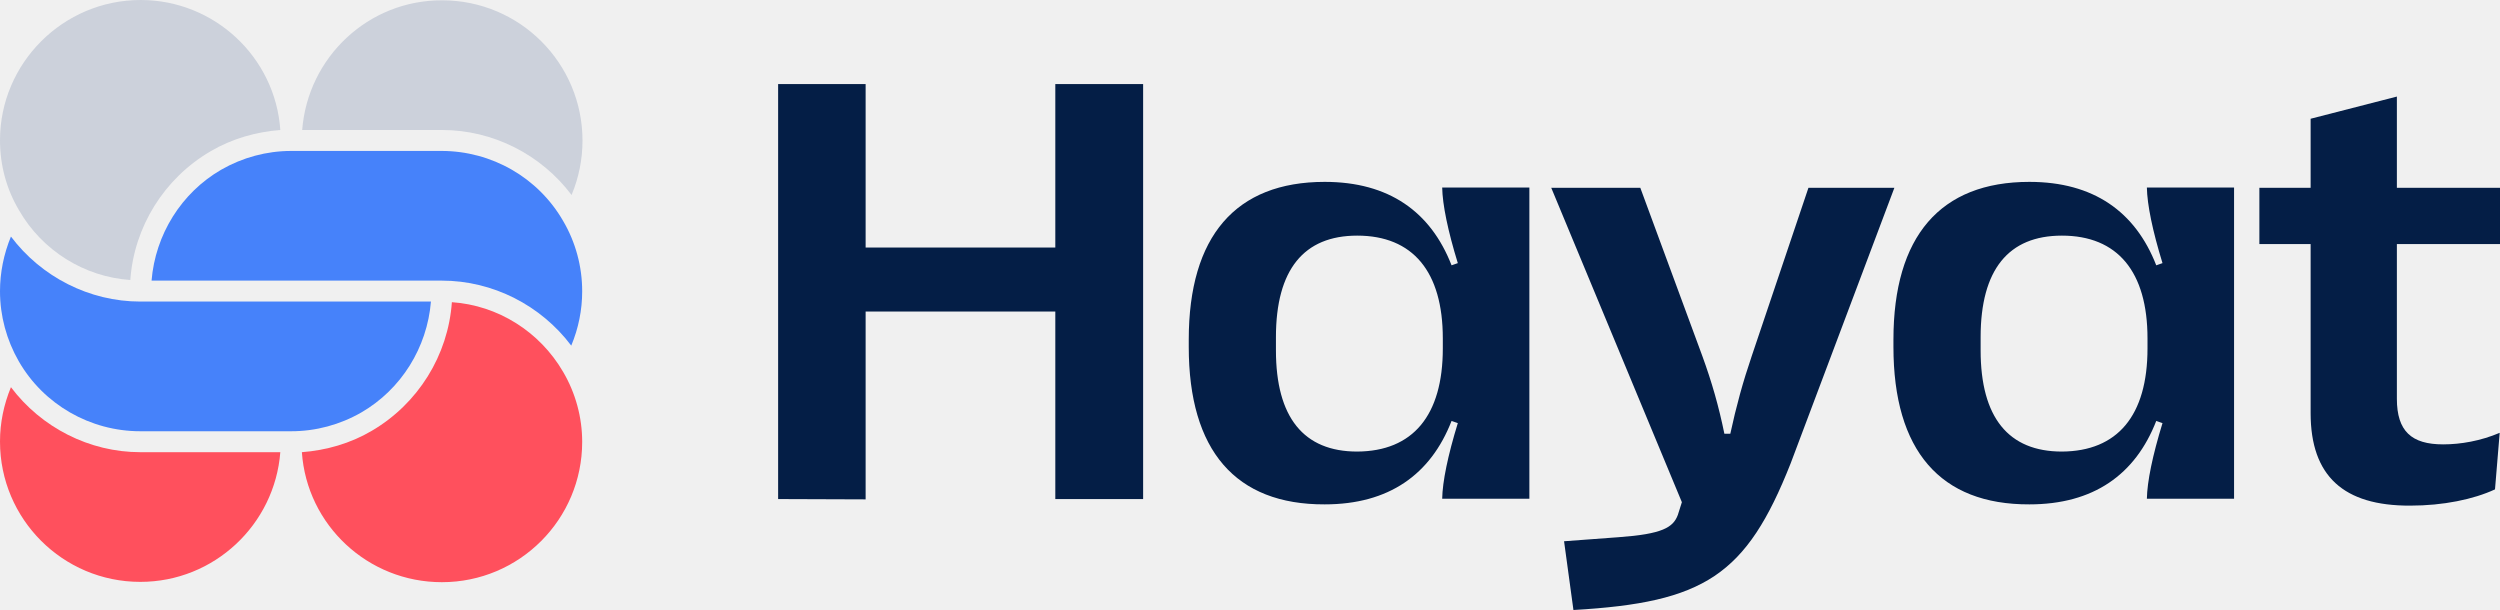
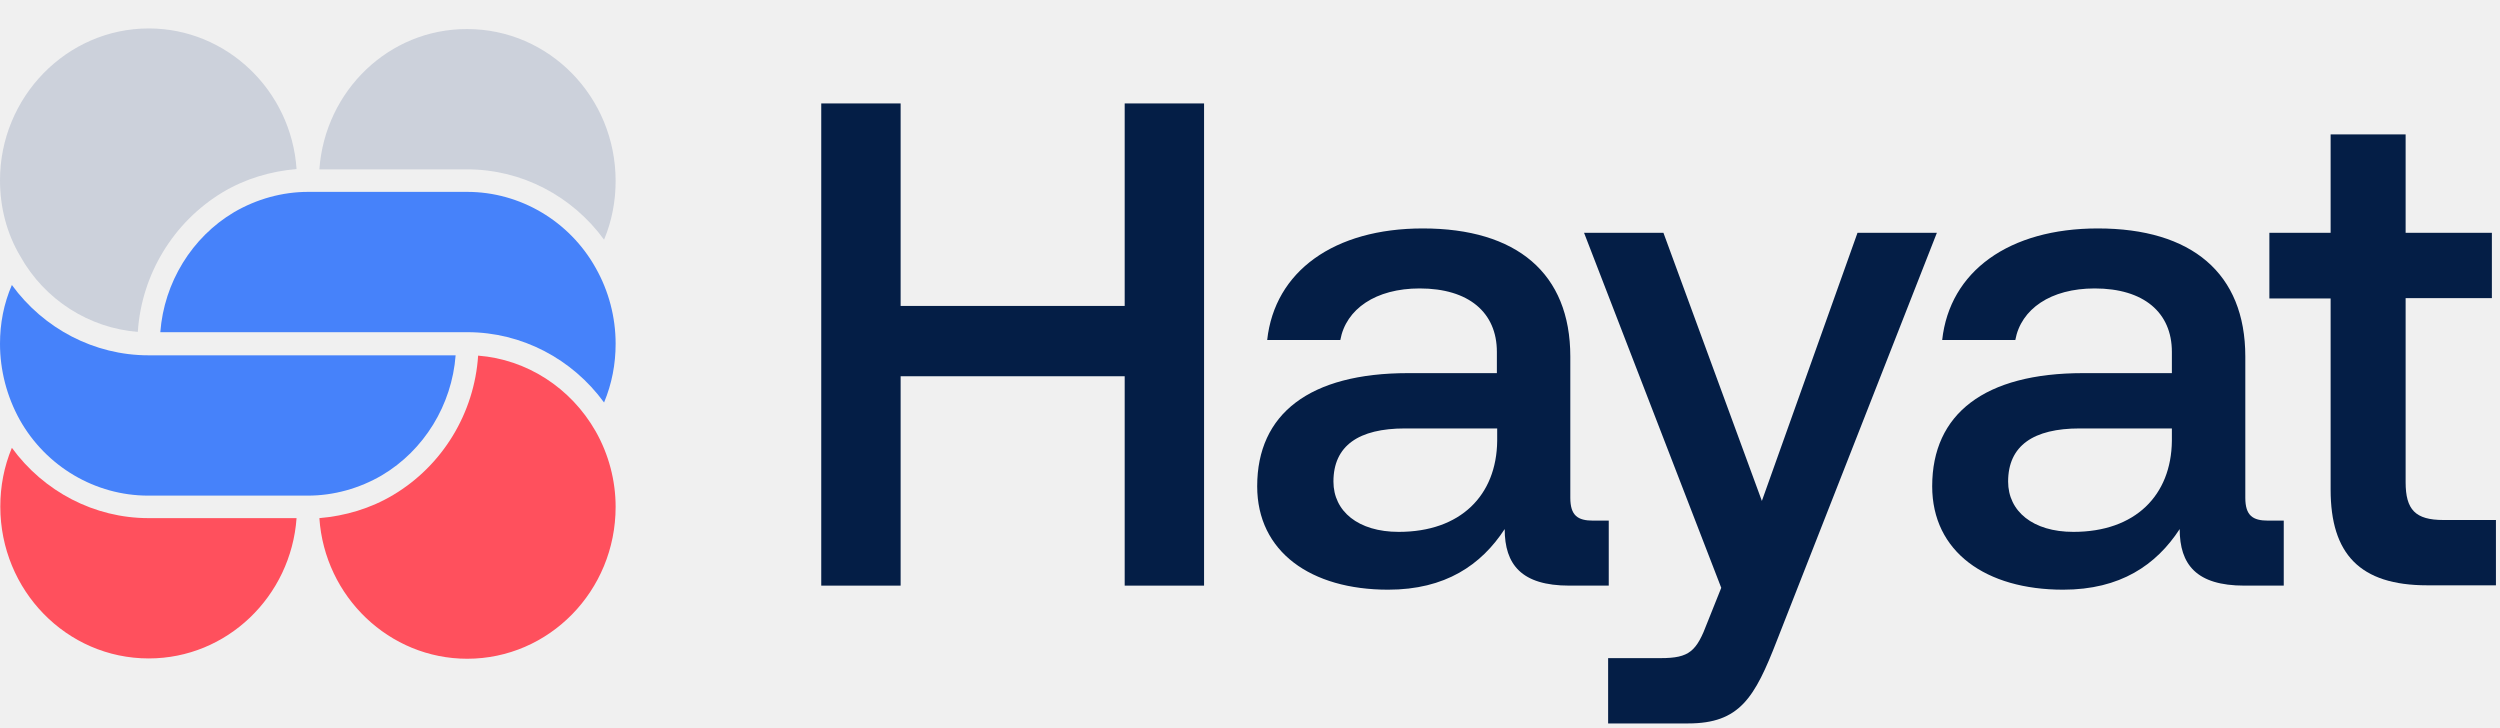
- <svg xmlns="http://www.w3.org/2000/svg" version="1.1" id="Layer_1" x="0px" y="0px" viewBox="0 0 800 195.2" style="enable-background:new 0 0 800 195.2;" xml:space="preserve">
+ <svg xmlns="http://www.w3.org/2000/svg" version="1.1" id="Layer_1" x="0px" y="0px" viewBox="0 0 800 232.8" style="enable-background:new 0 0 800 232.8;" xml:space="preserve">
  <style type="text/css">
	.st0{display:none;}
	.st1{display:inline;}
	.st2{fill:#E6E8ED;}
	.st3{fill:#FFFFFF;}
	.st4{fill:#FA9CA3;}
	.st5{fill:#FC273F;}
	.st6{fill:#C1C6D8;}
	.st7{fill:#4244D5;}
	.st8{fill:#4682FA;}
	.st9{fill:#FF505D;}
	.st10{fill:#CCD1DB;}
	.st11{fill:#041E46;}
</style>
  <g id="Layer_1_1_" class="st0">
    <g id="bg" class="st1">
-       <rect x="-1400.6" y="-2257.9" class="st2" width="6000" height="4000" />
+       <rect x="-1475.8" y="-2252.7" class="st2" width="6000" height="4000" />
    </g>
    <g id="lockup" class="st1">
      <g>
        <g>
-           <path class="st3" d="M1222.4-563.5h135v252.9h250.2v-252.9h135v630h-135v-260.1h-250.2V66.5h-135V-563.5z" />
-           <path class="st3" d="M2167.4-396.1H2279V66.5h-112.5l-10.8-64.8c-30.6,38.7-76.5,69.3-142.2,69.3      c-124.2,0.9-215.1-90-215.1-236.7c0-143.1,90.9-236.7,214.2-236.7c65.7,0,112.5,27.9,142.2,67.5L2167.4-396.1z M2153.9-163.9      c0-79.2-43.2-134.1-112.5-134.1S1928-243.1,1928-163.9c0,78.3,44.1,132.3,113.4,132.3C2110.7-31.6,2153.9-85.6,2153.9-163.9z" />
-           <path class="st3" d="M2649.9-396.1h126.9V57.5c0,108.9-65.7,194.4-232.2,194.4c-122.4,0-206.1-54.9-211.5-161.1h127.8      c10.8,43.2,41.4,64.8,94.5,64.8c60.3,0,97.2-34.2,97.2-98.1V-0.1c-30.6,38.7-68.4,66.6-135,66.6c-95.4,0-183.6-45-183.6-212.4      v-250.2h126.9v234.9c0,81,27.9,121.5,90,121.5s99-45.9,99-130.5L2649.9-396.1L2649.9-396.1z" />
-           <path class="st3" d="M3186.7-396.1h111.6V66.5h-112.5L3175,1.7c-30.6,38.7-76.5,69.3-142.2,69.3      c-124.2,0.9-215.1-90-215.1-236.7c0-143.1,90.9-236.7,214.2-236.7c65.7,0,112.5,27.9,142.2,67.5L3186.7-396.1z M3173.2-163.9      c0-79.2-43.2-134.1-112.5-134.1s-113.4,54.9-113.4,134.1c0,78.3,44.1,132.3,113.4,132.3S3173.2-85.6,3173.2-163.9z" />
-           <path class="st3" d="M3394.4-289h-76.5v-107.1h76.5v-129.6h126.9v129.6h106.2V-289h-106.2v202.5c0,32.4,12.6,45.9,45.9,45.9h63      V66.5h-103.5c-88.2,0-132.3-44.1-132.3-132.3L3394.4-289L3394.4-289z" />
+           <path class="st3" d="M1147.2-558.3h135v252.9h250.2v-252.9h135v630h-135v-260.1h-250.2V71.7h-135V-558.3z" />
+           <path class="st3" d="M2092.2-390.9h111.6V71.7h-112.5l-10.8-64.8c-30.6,38.7-76.5,69.3-142.2,69.3      c-124.2,0.9-215.1-90-215.1-236.7c0-143.1,90.9-236.7,214.2-236.7c65.7,0,112.5,27.9,142.2,67.5L2092.2-390.9z M2078.7-158.7      c0-79.2-43.2-134.1-112.5-134.1s-113.4,54.9-113.4,134.1c0,78.3,44.1,132.3,113.4,132.3C2035.5-26.4,2078.7-80.4,2078.7-158.7z" />
+           <path class="st3" d="M2574.7-390.9h126.9V62.7c0,108.9-65.7,194.4-232.2,194.4c-122.4,0-206.1-54.9-211.5-161.1h127.8      c10.8,43.2,41.4,64.8,94.5,64.8c60.3,0,97.2-34.2,97.2-98.1V5.1c-30.6,38.7-68.4,66.6-135,66.6c-95.4,0-183.6-45-183.6-212.4      v-250.2h126.9V-156c0,81,27.9,121.5,90,121.5s99-45.9,99-130.5L2574.7-390.9L2574.7-390.9z" />
+           <path class="st3" d="M3111.5-390.9h111.6V71.7h-112.5l-10.8-64.8c-30.6,38.7-76.5,69.3-142.2,69.3      c-124.2,0.9-215.1-90-215.1-236.7c0-143.1,90.9-236.7,214.2-236.7c65.7,0,112.5,27.9,142.2,67.5L3111.5-390.9z M3098-158.7      c0-79.2-43.2-134.1-112.5-134.1s-113.4,54.9-113.4,134.1c0,78.3,44.1,132.3,113.4,132.3S3098-80.4,3098-158.7z" />
+           <path class="st3" d="M3319.2-283.8h-76.5v-107.1h76.5v-129.6h126.9v129.6h106.2v107.1h-106.2v202.5c0,32.4,12.6,45.9,45.9,45.9      h63V71.7h-103.5c-88.2,0-132.3-44.1-132.3-132.3L3319.2-283.8L3319.2-283.8z" />
        </g>
      </g>
      <g>
-         <polygon class="st4" points="599.4,-407.9 599.4,-107.9 599.4,192.1 899.4,192.1 899.4,-107.9 899.4,-407.9    " />
-         <path class="st5" d="M899.4,192.1h-300v-300l0,0C765.1-107.9,899.4,26.4,899.4,192.1L899.4,192.1z" />
-         <polygon class="st6" points="299.4,-707.9 -0.6,-707.9 -0.6,-707.9 -0.6,-707.9 -0.6,-707.9 -0.6,-407.9 -0.6,-407.9      -0.6,-107.9 299.4,-107.9 299.4,-407.9 299.4,-407.9 299.4,-407.9    " />
-         <path class="st3" d="M-0.6-707.9h300v300l0,0C133.7-407.9-0.6-542.2-0.6-707.9L-0.6-707.9z" />
-         <path class="st7" d="M299.4-407.9L299.4-407.9c-165.7,0-300,134.3-300,300l0,0l0,0v300h300v-300h300v-300H299.4z" />
-         <path class="st5" d="M299.4,192.1h-300v-300l0,0C165.1-107.9,299.4,26.4,299.4,192.1L299.4,192.1z" />
-         <path class="st8" d="M599.4-707.9v300l0,0c-165.7,0-300,134.3-300,300l0,0h300l0,0c165.7,0,300-134.3,300-300l0,0     C733.7-407.9,599.4-542.2,599.4-707.9z" />
-         <path class="st3" d="M599.4-707.9c0,165.7,134.3,300,300,300l0,0v-300H599.4z" />
+         <polygon class="st4" points="524.2,-402.7 524.2,-102.7 524.2,197.3 824.2,197.3 824.2,-102.7 824.2,-402.7    " />
+         <path class="st5" d="M824.2,197.3h-300v-300l0,0C689.9-102.7,824.2,31.6,824.2,197.3L824.2,197.3z" />
+         <polygon class="st6" points="224.2,-702.7 -75.8,-702.7 -75.8,-702.7 -75.8,-702.7 -75.8,-702.7 -75.8,-402.7 -75.8,-402.7      -75.8,-102.7 224.2,-102.7 224.2,-402.7 224.2,-402.7 224.2,-402.7    " />
+         <path class="st3" d="M-75.8-702.7h300v300l0,0C58.5-402.7-75.8-537-75.8-702.7L-75.8-702.7z" />
+         <path class="st7" d="M224.2-402.7L224.2-402.7c-165.7,0-300,134.3-300,300l0,0l0,0v300h300v-300h300v-300H224.2z" />
+         <path class="st5" d="M224.2,197.3h-300v-300l0,0C89.9-102.7,224.2,31.6,224.2,197.3L224.2,197.3z" />
+         <path class="st8" d="M524.2-702.7v300l0,0c-165.7,0-300,134.3-300,300l0,0h300l0,0c165.7,0,300-134.3,300-300l0,0     C658.5-402.7,524.2-537,524.2-702.7z" />
+         <path class="st3" d="M524.2-702.7c0,165.7,134.3,300,300,300l0,0v-300H524.2z" />
      </g>
    </g>
    <g id="grid" class="st1">
	</g>
    <g class="st1">
      <g>
-         <path class="st3" d="M1643.6-170.6L1643.6-170.6c-16.9-29.1-47.1-47.9-80.2-50.3c-2.6,38.4-24.4,73.4-58,93     c-15.4,9-32.6,14-50.3,15.4c3.7,52.4,47.7,93.7,100.9,93.7c55.9,0,101.2-45.3,101.2-101.2     C1657.4-137.8,1652.6-155.3,1643.6-170.6z" />
-         <path class="st3" d="M1447.4-127.7c17.7,0,35.2-4.8,50.6-13.5c28.9-16.7,47.7-46.9,50.3-80h-209.7c-36.8,0-71.5-17.7-93.2-46.9     c-5.4,12.5-8,25.7-8,39.2c0,17.7,4.8,35.2,13.5,50.6c18,31.2,51.6,50.6,87.7,50.6h101.2L1447.4-127.7L1447.4-127.7z" />
-         <path class="st3" d="M1338.6-112.6c-36.8,0-71.5-17.7-93.2-46.9c-5.4,12.4-8,25.7-8,39.2c0,55.9,45.3,101.2,101.2,101.2     c53.2,0,96.9-41.3,100.9-93.5L1338.6-112.6L1338.6-112.6z" />
-         <path class="st3" d="M1251.2-287.2L1251.2-287.2c16.7,29.1,47.1,47.9,80.2,50.3c2.6-38.4,24.4-73.4,58-93     c15.4-9,32.6-14,50.3-15.4c-3.7-52.3-47.6-93.6-100.9-93.6c-55.9,0-101.4,45.5-101.4,101.2     C1237.4-319.7,1242.2-302.3,1251.2-287.2z" />
-         <path class="st3" d="M1643.6-279.5c-18-31.2-51.6-50.6-87.7-50.6h-100.8h-7.7c-17.7,0-35.2,4.8-50.6,13.5     c-28.9,16.7-47.7,46.9-50.3,80H1556c36.8,0,71.5,17.7,93.2,46.9c5.3-12.4,7.9-25.7,7.9-39.2     C1657.4-246.6,1652.6-264.1,1643.6-279.5L1643.6-279.5z" />
-         <path class="st3" d="M1556.2-345.2c36.8,0,71.5,17.7,93.2,46.9c5.3-12.4,7.9-25.7,7.9-39.2c0.1-55.9-45.2-101.1-101.1-101.1     c-53.2-0.3-96.9,41-100.9,93.5L1556.2-345.2L1556.2-345.2L1556.2-345.2z" />
+         <path class="st3" d="M1568.4-165.4L1568.4-165.4c-16.9-29.1-47.1-47.9-80.2-50.3c-2.6,38.4-24.4,73.4-58,93     c-15.4,9-32.6,14-50.3,15.4c3.7,52.4,47.7,93.7,100.9,93.7c55.9,0,101.2-45.3,101.2-101.2     C1582.2-132.6,1577.4-150.1,1568.4-165.4z" />
+         <path class="st3" d="M1372.2-122.5c17.7,0,35.2-4.8,50.6-13.5c28.9-16.7,47.7-46.9,50.3-80h-209.7c-36.8,0-71.5-17.7-93.2-46.9     c-5.4,12.5-8,25.7-8,39.2c0,17.7,4.8,35.2,13.5,50.6c18,31.2,51.6,50.6,87.7,50.6h101.2L1372.2-122.5L1372.2-122.5z" />
+         <path class="st3" d="M1263.4-107.4c-36.8,0-71.5-17.7-93.2-46.9c-5.4,12.4-8,25.7-8,39.2c0,55.9,45.3,101.2,101.2,101.2     c53.2,0,96.9-41.3,100.9-93.5L1263.4-107.4L1263.4-107.4z" />
+         <path class="st3" d="M1176-282L1176-282c16.7,29.1,47.1,47.9,80.2,50.3c2.6-38.4,24.4-73.4,58-93c15.4-9,32.6-14,50.3-15.4     c-3.7-52.3-47.6-93.6-100.9-93.6c-55.9,0-101.4,45.5-101.4,101.2C1162.2-314.5,1167-297.1,1176-282z" />
+         <path class="st3" d="M1568.4-274.3c-18-31.2-51.6-50.6-87.7-50.6h-100.8h-7.7c-17.7,0-35.2,4.8-50.6,13.5     c-28.9,16.7-47.7,46.9-50.3,80h209.5c36.8,0,71.5,17.7,93.2,46.9c5.3-12.4,7.9-25.7,7.9-39.2     C1582.2-241.4,1577.4-258.9,1568.4-274.3L1568.4-274.3z" />
+         <path class="st3" d="M1481-340c36.8,0,71.5,17.7,93.2,46.9c5.3-12.4,7.9-25.7,7.9-39.2c0.1-55.9-45.2-101.1-101.1-101.1     c-53.2-0.3-96.9,41-100.9,93.5L1481-340L1481-340L1481-340z" />
      </g>
      <g>
-         <path class="st3" d="M1770.2-428.6h38.2v71.7h70.9v-71.7h38.2v178.5h-38.2v-73.7h-70.9v73.7h-38.2V-428.6z" />
-         <path class="st3" d="M2039.2-381.2h31.6v131h-31.9l-3.1-18.4c-8.7,11-21.7,19.6-40.3,19.6c-35.2,0.3-60.9-25.5-60.9-67.1     c0-40.5,25.8-67.1,60.7-67.1c18.6,0,31.9,7.9,40.3,19.1L2039.2-381.2z M2035.4-315.4c0-22.4-12.2-38-31.9-38s-32.1,15.6-32.1,38     c0,22.2,12.5,37.5,32.1,37.5S2035.4-293.2,2035.4-315.4z" />
-         <path class="st3" d="M2177.1-381.2h35.9v128.5c0,30.9-18.6,55.1-65.8,55.1c-34.7,0-58.4-15.6-59.9-45.6h36.2     c3.1,12.2,11.7,18.4,26.8,18.4c17.1,0,27.5-9.7,27.5-27.8v-16.3c-8.7,11-19.4,18.9-38.2,18.9c-27,0-52-12.7-52-60.2v-71h35.9     v66.5c0,22.9,7.9,34.4,25.5,34.4s28-13,28-37L2177.1-381.2L2177.1-381.2z" />
-         <path class="st3" d="M2330.5-381.2h31.6v131h-31.9l-3.1-18.4c-8.7,11-21.7,19.6-40.3,19.6c-35.2,0.3-60.9-25.5-60.9-67.1     c0-40.5,25.8-67.1,60.7-67.1c18.6,0,31.9,7.9,40.3,19.1L2330.5-381.2z M2326.7-315.4c0-22.4-12.2-38-31.9-38s-32.1,15.6-32.1,38     c0,22.2,12.5,37.5,32.1,37.5S2326.7-293.2,2326.7-315.4z" />
-         <path class="st3" d="M2390.6-350.8h-21.7v-30.4h21.7v-36.7h35.9v36.7h30.1v30.3h-30.1v57.4c0,9.2,3.6,13,13,13h17.8v30.3H2428     c-25,0-37.5-12.5-37.5-37.5L2390.6-350.8L2390.6-350.8z" />
+         <path class="st3" d="M1695-423.4h38.2v71.7h70.9v-71.7h38.2v178.5h-38.2v-73.7h-70.9v73.7H1695V-423.4z" />
+         <path class="st3" d="M1964-376h31.6v131h-31.9l-3.1-18.4c-8.7,11-21.7,19.6-40.3,19.6c-35.2,0.3-60.9-25.5-60.9-67.1     c0-40.5,25.8-67.1,60.7-67.1c18.6,0,31.9,7.9,40.3,19.1L1964-376z M1960.2-310.2c0-22.4-12.2-38-31.9-38s-32.1,15.6-32.1,38     c0,22.2,12.5,37.5,32.1,37.5S1960.2-288,1960.2-310.2z" />
+         <path class="st3" d="M2101.9-376h35.9v128.5c0,30.9-18.6,55.1-65.8,55.1c-34.7,0-58.4-15.6-59.9-45.6h36.2     c3.1,12.2,11.7,18.4,26.8,18.4c17.1,0,27.5-9.7,27.5-27.8v-16.3c-8.7,11-19.4,18.9-38.2,18.9c-27,0-52-12.7-52-60.2v-71h35.9     v66.5c0,22.9,7.9,34.4,25.5,34.4s28-13,28-37L2101.9-376L2101.9-376z" />
+         <path class="st3" d="M2255.3-376h31.6v131H2255l-3.1-18.4c-8.7,11-21.7,19.6-40.3,19.6c-35.2,0.3-60.9-25.5-60.9-67.1     c0-40.5,25.8-67.1,60.7-67.1c18.6,0,31.9,7.9,40.3,19.1L2255.3-376z M2251.5-310.2c0-22.4-12.2-38-31.9-38s-32.1,15.6-32.1,38     c0,22.2,12.5,37.5,32.1,37.5S2251.5-288,2251.5-310.2z" />
+         <path class="st3" d="M2315.4-345.6h-21.7V-376h21.7v-36.7h35.9v36.7h30.1v30.3h-30.1v57.4c0,9.2,3.6,13,13,13h17.8v30.3h-29.3     c-25,0-37.5-12.5-37.5-37.5L2315.4-345.6L2315.4-345.6z" />
      </g>
      <g>
-         <path class="st3" d="M1770.6-114v-62.3h40v8.9h-29.7v16h14.8c12.4,0,20.8,6,20.8,18.6c0,12.1-8.4,18.8-20.7,18.8H1770.6     L1770.6-114z M1780.8-122.8h13.9c7,0,11.3-3.8,11.3-9.9c0-6.1-4.4-9.9-11.3-9.9h-13.9V-122.8z" />
-         <path class="st3" d="M1818.5-114v-8.5h1.6c4.7,0,6.6-2.9,6.6-15.2v-21.9h36.2v45.6h-9.6v-37.1h-17.5v13.8     c0,18.1-4.6,23.3-14.2,23.3L1818.5-114L1818.5-114z" />
-         <path class="st3" d="M1907.2-159.5h8.4v45.6h-8.5l-1.1-6.9c-2.9,4.1-7.7,7.5-14.9,7.5c-12.4,0-21.5-8.7-21.5-23.3     c0-14.1,9.2-23.3,21.5-23.3c7.1,0,11.9,3,14.9,7.2L1907.2-159.5z M1906.1-136.6c0-9-5.3-15.3-13.3-15.3s-13.3,6.2-13.3,15.1     c0,9,5.3,15.2,13.3,15.2C1900.8-121.5,1906.1-127.8,1906.1-136.6z" />
-         <path class="st3" d="M1924.4-114v-45.6h30.3v8.5h-20.6v37.1C1934.1-114,1924.4-114,1924.4-114z" />
-         <path class="st3" d="M1956.7-136.8c0-13.9,9.3-23.3,23.2-23.3s23.2,9.4,23.2,23.3c0,14-9.3,23.3-23.2,23.3     C1966.1-113.4,1956.7-122.8,1956.7-136.8z M1993.4-136.8c0-8.8-5.3-15.1-13.4-15.1s-13.4,6.3-13.4,15.1s5.3,15.1,13.4,15.1     C1988.1-121.6,1993.4-127.9,1993.4-136.8z" />
-         <path class="st3" d="M2020.8-114v-37.1h-15.5v-8.5h40.6v8.5h-15.5v37.1C2030.4-114,2020.8-114,2020.8-114z" />
-         <path class="st3" d="M2050.4-114v-45.6h19.8c11.8,0,17.7,4.4,17.7,12.1c0,6.1-3.7,9-8,9.9c5.8,0.9,9.6,4.1,9.6,10.5     c0,8.8-6.4,13.1-19,13.1L2050.4-114L2050.4-114z M2059.9-140.5h10.7c5.3,0,7.7-2.2,7.7-5.9c0-3.9-2.4-5.9-7.7-5.9h-10.7V-140.5z      M2059.9-121.3h11.5c5.4,0,8.5-2,8.5-6.1c0-4-3-6.2-8.5-6.2h-11.6L2059.9-121.3L2059.9-121.3z" />
-         <path class="st3" d="M2093.9-136.8c0-13.9,9.3-23.3,23.2-23.3s23.2,9.4,23.2,23.3c0,14-9.3,23.3-23.2,23.3     C2103.2-113.4,2093.9-122.8,2093.9-136.8z M2130.6-136.8c0-8.8-5.3-15.1-13.4-15.1c-8.1,0-13.4,6.3-13.4,15.1s5.3,15.1,13.4,15.1     C2125.2-121.6,2130.6-127.9,2130.6-136.8z" />
-         <path class="st3" d="M2193-136.8c0,14.1-9.1,23.3-21.5,23.3c-7,0-11.9-2.8-14.8-6.9v24.2h-9.6v-63.4h8.4l1.2,6.8     c3-4,7.7-7.3,14.9-7.3C2183.9-160.1,2193-151.4,2193-136.8z M2183.2-136.8c0-9-5.3-15.1-13.4-15.1c-8,0-13.3,6.1-13.3,15     c0,9.1,5.3,15.4,13.3,15.4S2183.2-127.9,2183.2-136.8z" />
-         <path class="st3" d="M2199.7-114v-45.6h9.3v31.7l24.6-31.6h8.5v45.6h-9.3v-31.7l-24.7,31.7L2199.7-114L2199.7-114L2199.7-114z" />
-         <path class="st3" d="M2262.1-114v-37.1h-15.5v-8.5h40.6v8.5h-15.5v37.1C2271.7-114,2262.1-114,2262.1-114z" />
-         <path class="st3" d="M2289.3-136.7c0-14.1,9-23.4,22.4-23.4c13.2,0,22,8.4,22.3,21.7c0,1.2-0.1,2.4-0.3,3.6h-34.3v0.6     c0.3,7.7,5.2,12.8,12.7,12.8c5.9,0,10.1-2.9,11.5-8h9.6c-1.6,9-9.3,15.8-20.6,15.8C2298.3-113.4,2289.3-122.7,2289.3-136.7z      M2324.1-141.7c-0.8-6.8-5.5-10.6-12.2-10.6c-6.1,0-11.4,4.1-12.1,10.6H2324.1z" />
-         <path class="st3" d="M2336.1-114v-8.5h1.6c4.7,0,6.6-2.9,6.6-15.2v-21.9h36.2v45.6h-9.6v-37.1h-17.5v13.8     c0,18.1-4.6,23.3-14.2,23.3L2336.1-114L2336.1-114z" />
-         <path class="st3" d="M2389.3-114v-45.6h9.6v14.2h11.3c11.5,0,18.2,5.9,18.2,15.8c0,9.8-6.7,15.7-18.2,15.7L2389.3-114L2389.3-114     L2389.3-114z M2399-121.6h9.7c6.5,0,10-2.9,10-8c0-5.3-3.5-8.1-10-8.1h-9.7V-121.6z" />
-         <path class="st3" d="M2466.3-159.5h9.6v45.6h-9.6v-18.9h-22.7v18.9h-9.6v-45.6h9.6v18.2h22.7V-159.5z" />
-         <path class="st3" d="M2484.7-114v-45.6h9.6v14.2h10.6c11.5,0,18.2,5.9,18.2,15.8c0,9.8-6.8,15.7-18.2,15.7L2484.7-114L2484.7-114     L2484.7-114z M2494.3-121.6h9c6.5,0,10.1-2.9,10.1-8c0-5.3-3.6-8.1-10.1-8.1h-9V-121.6z M2529.9-114v-45.6h9.6v45.6     C2539.5-114,2529.9-114,2529.9-114z" />
-         <path class="st3" d="M2548.4-114v-45.6h9.3v31.7l24.6-31.6h8.5v45.6h-9.3v-31.7l-24.7,31.7L2548.4-114L2548.4-114L2548.4-114z      M2555.7-176.9h7.4c0,4.1,1.8,6.6,6.4,6.6c4.7,0,6.6-2.5,6.6-6.6h7.4c-0.2,8.2-5.3,12.5-14.1,12.5     C2560.7-164.4,2555.9-168.7,2555.7-176.9z" />
-         <path class="st3" d="M1809.1-33v7.6h-9.8V-33c-19.1-0.9-31.2-10.9-31.2-27.1s11.9-26.3,31.2-27.1v-7.6h9.8v7.5     c19.1,1,31.1,10.9,31.1,27.2C1840.2-43.9,1828.4-34,1809.1-33z M1799.3-41.4v-37.4c-13.8,0.8-20.9,7.6-20.9,18.7     C1778.4-49.1,1785.4-42.3,1799.3-41.4z M1809.1-41.4c13.8-0.8,20.9-7.7,20.9-18.7s-7-17.8-20.9-18.6V-41.4z" />
-         <path class="st3" d="M1845.1-51.8c0-13.9,9.3-23.3,23.2-23.3s23.2,9.4,23.2,23.3c0,14-9.3,23.3-23.2,23.3     C1854.4-28.4,1845.1-37.8,1845.1-51.8z M1881.7-51.8c0-8.8-5.3-15.1-13.4-15.1s-13.4,6.3-13.4,15.1s5.3,15.1,13.4,15.1     C1876.4-36.6,1881.7-42.9,1881.7-51.8z" />
-         <path class="st3" d="M1930.5-74.5h9.6v45.6h-9.6v-18.9h-22.7v18.9h-9.6v-45.6h9.6v18.2h22.7V-74.5z" />
-         <path class="st3" d="M1990.9-37.4h7.4v20.5h-9.4v-12h-34.8v12h-9.4v-20.5h4.7c3.2-2.1,4.9-5.3,4.9-18.3v-18.8h36.7L1990.9-37.4     L1990.9-37.4z M1981.3-37.4v-28.7h-18v11.4c0,9.1-1.1,14-3.1,17.3L1981.3-37.4L1981.3-37.4z" />
-         <path class="st3" d="M2047.8-74.5l-13.7,22.8l13.7,22.8h-9.7l-13.8-22.8l13.8-22.8H2047.8z M2068.1-74.5l-13.7,22.8l13.7,22.8     h-9.7l-13.9-22.8l13.9-22.8H2068.1L2068.1-74.5z" />
-         <path class="st3" d="M2092.5-60.8L2073-91.2h12.1l14,22.2l14.2-22.2h11.6l-19.5,30l20.7,32.3h-12.2l-15.2-24L2083.4-29h-11.6     L2092.5-60.8z" />
-         <path class="st3" d="M2163.1-74.5h8.4v45.6h-8.5l-1.1-6.9c-2.9,4.1-7.7,7.5-14.9,7.5c-12.4,0-21.5-8.7-21.5-23.3     c0-14.1,9.2-23.3,21.5-23.3c7.1,0,11.9,3,14.9,7.2L2163.1-74.5z M2161.9-51.6c0-9-5.3-15.3-13.3-15.3s-13.3,6.2-13.3,15.1     c0,9,5.3,15.2,13.3,15.2C2156.7-36.5,2161.9-42.8,2161.9-51.6z" />
-         <path class="st3" d="M2180.3-29v-45.6h9.3v31.7l24.6-31.6h8.5v45.6h-9.3v-31.7l-24.7,31.7L2180.3-29L2180.3-29z M2187.6-91.9h7.4     c0,4.1,1.8,6.6,6.4,6.6c4.7,0,6.6-2.5,6.6-6.6h7.4c-0.2,8.2-5.3,12.5-14.1,12.5C2192.6-79.4,2187.8-83.7,2187.6-91.9z" />
-         <path class="st3" d="M2266.9-74.5h8.4v45.6h-8.5l-1.1-6.9c-2.9,4.1-7.7,7.5-14.9,7.5c-12.4,0-21.5-8.7-21.5-23.3     c0-14.1,9.2-23.3,21.5-23.3c7.1,0,11.9,3,14.9,7.2L2266.9-74.5z M2265.8-51.6c0-9-5.3-15.3-13.3-15.3s-13.3,6.2-13.3,15.1     c0,9,5.3,15.2,13.3,15.2C2260.5-36.5,2265.8-42.8,2265.8-51.6z" />
-         <path class="st3" d="M2295.3-29v-37.1h-15.5v-8.5h40.6v8.5h-15.5V-29H2295.3L2295.3-29z" />
-         <path class="st3" d="M2324-74.5h9.7l13.9,22.8l-13.9,22.8h-9.7l13.7-22.8L2324-74.5z M2344.3-74.5h9.7l13.8,22.8L2354-28.9h-9.7     l13.6-22.8L2344.3-74.5z" />
+         <path class="st3" d="M1695.4-108.8v-62.3h40v8.9h-29.7v16h14.8c12.4,0,20.8,6,20.8,18.6c0,12.1-8.4,18.8-20.7,18.8H1695.4     L1695.4-108.8z M1705.6-117.6h13.9c7,0,11.3-3.8,11.3-9.9c0-6.1-4.4-9.9-11.3-9.9h-13.9V-117.6z" />
+         <path class="st3" d="M1743.3-108.8v-8.5h1.6c4.7,0,6.6-2.9,6.6-15.2v-21.9h36.2v45.6h-9.6v-37.1h-17.5v13.8     c0,18.1-4.6,23.3-14.2,23.3L1743.3-108.8L1743.3-108.8z" />
+         <path class="st3" d="M1832-154.3h8.4v45.6h-8.5l-1.1-6.9c-2.9,4.1-7.7,7.5-14.9,7.5c-12.4,0-21.5-8.7-21.5-23.3     c0-14.1,9.2-23.3,21.5-23.3c7.1,0,11.9,3,14.9,7.2L1832-154.3z M1830.9-131.4c0-9-5.3-15.3-13.3-15.3s-13.3,6.2-13.3,15.1     c0,9,5.3,15.2,13.3,15.2C1825.6-116.3,1830.9-122.6,1830.9-131.4z" />
+         <path class="st3" d="M1849.2-108.8v-45.6h30.3v8.5h-20.6v37.1C1858.9-108.8,1849.2-108.8,1849.2-108.8z" />
+         <path class="st3" d="M1881.5-131.6c0-13.9,9.3-23.3,23.2-23.3s23.2,9.4,23.2,23.3c0,14-9.3,23.3-23.2,23.3     C1890.9-108.2,1881.5-117.6,1881.5-131.6z M1918.2-131.6c0-8.8-5.3-15.1-13.4-15.1s-13.4,6.3-13.4,15.1s5.3,15.1,13.4,15.1     C1912.9-116.4,1918.2-122.7,1918.2-131.6z" />
+         <path class="st3" d="M1945.6-108.8v-37.1h-15.5v-8.5h40.6v8.5h-15.5v37.1C1955.2-108.8,1945.6-108.8,1945.6-108.8z" />
+         <path class="st3" d="M1975.2-108.8v-45.6h19.8c11.8,0,17.7,4.4,17.7,12.1c0,6.1-3.7,9-8,9.9c5.8,0.9,9.6,4.1,9.6,10.5     c0,8.8-6.4,13.1-19,13.1L1975.2-108.8L1975.2-108.8z M1984.7-135.3h10.7c5.3,0,7.7-2.2,7.7-5.9c0-3.9-2.4-5.9-7.7-5.9h-10.7     V-135.3z M1984.7-116.1h11.5c5.4,0,8.5-2,8.5-6.1c0-4-3-6.2-8.5-6.2h-11.6L1984.7-116.1L1984.7-116.1z" />
+         <path class="st3" d="M2018.7-131.6c0-13.9,9.3-23.3,23.2-23.3s23.2,9.4,23.2,23.3c0,14-9.3,23.3-23.2,23.3     C2028-108.2,2018.7-117.6,2018.7-131.6z M2055.4-131.6c0-8.8-5.3-15.1-13.4-15.1c-8.1,0-13.4,6.3-13.4,15.1s5.3,15.1,13.4,15.1     C2050-116.4,2055.4-122.7,2055.4-131.6z" />
+         <path class="st3" d="M2117.8-131.6c0,14.1-9.1,23.3-21.5,23.3c-7,0-11.9-2.8-14.8-6.9V-91h-9.6v-63.4h8.4l1.2,6.8     c3-4,7.7-7.3,14.9-7.3C2108.7-154.9,2117.8-146.2,2117.8-131.6z M2108-131.6c0-9-5.3-15.1-13.4-15.1c-8,0-13.3,6.1-13.3,15     c0,9.1,5.3,15.4,13.3,15.4S2108-122.7,2108-131.6z" />
+         <path class="st3" d="M2124.5-108.8v-45.6h9.3v31.7l24.6-31.6h8.5v45.6h-9.3v-31.7l-24.7,31.7L2124.5-108.8L2124.5-108.8     L2124.5-108.8z" />
+         <path class="st3" d="M2186.9-108.8v-37.1h-15.5v-8.5h40.6v8.5h-15.5v37.1C2196.5-108.8,2186.9-108.8,2186.9-108.8z" />
+         <path class="st3" d="M2214.1-131.5c0-14.1,9-23.4,22.4-23.4c13.2,0,22,8.4,22.3,21.7c0,1.2-0.1,2.4-0.3,3.6h-34.3v0.6     c0.3,7.7,5.2,12.8,12.7,12.8c5.9,0,10.1-2.9,11.5-8h9.6c-1.6,9-9.3,15.8-20.6,15.8C2223.1-108.2,2214.1-117.5,2214.1-131.5z      M2248.9-136.5c-0.8-6.8-5.5-10.6-12.2-10.6c-6.1,0-11.4,4.1-12.1,10.6H2248.9z" />
+         <path class="st3" d="M2260.9-108.8v-8.5h1.6c4.7,0,6.6-2.9,6.6-15.2v-21.9h36.2v45.6h-9.6v-37.1h-17.5v13.8     c0,18.1-4.6,23.3-14.2,23.3L2260.9-108.8L2260.9-108.8z" />
+         <path class="st3" d="M2314.1-108.8v-45.6h9.6v14.2h11.3c11.5,0,18.2,5.9,18.2,15.8c0,9.8-6.7,15.7-18.2,15.7L2314.1-108.8     L2314.1-108.8L2314.1-108.8z M2323.8-116.4h9.7c6.5,0,10-2.9,10-8c0-5.3-3.5-8.1-10-8.1h-9.7V-116.4z" />
+         <path class="st3" d="M2391.1-154.3h9.6v45.6h-9.6v-18.9h-22.7v18.9h-9.6v-45.6h9.6v18.2h22.7V-154.3z" />
+         <path class="st3" d="M2409.5-108.8v-45.6h9.6v14.2h10.6c11.5,0,18.2,5.9,18.2,15.8c0,9.8-6.8,15.7-18.2,15.7L2409.5-108.8     L2409.5-108.8L2409.5-108.8z M2419.1-116.4h9c6.5,0,10.1-2.9,10.1-8c0-5.3-3.6-8.1-10.1-8.1h-9V-116.4z M2454.7-108.8v-45.6h9.6     v45.6C2464.3-108.8,2454.7-108.8,2454.7-108.8z" />
+         <path class="st3" d="M2473.2-108.8v-45.6h9.3v31.7l24.6-31.6h8.5v45.6h-9.3v-31.7l-24.7,31.7L2473.2-108.8L2473.2-108.8     L2473.2-108.8z M2480.5-171.7h7.4c0,4.1,1.8,6.6,6.4,6.6c4.7,0,6.6-2.5,6.6-6.6h7.4c-0.2,8.2-5.3,12.5-14.1,12.5     C2485.5-159.2,2480.7-163.5,2480.5-171.7z" />
+         <path class="st3" d="M1733.9-27.8v7.6h-9.8v-7.6c-19.1-0.9-31.2-10.9-31.2-27.1s11.9-26.3,31.2-27.1v-7.6h9.8v7.5     c19.1,1,31.1,10.9,31.1,27.2C1765-38.7,1753.2-28.8,1733.9-27.8z M1724.1-36.2v-37.4c-13.8,0.8-20.9,7.6-20.9,18.7     C1703.2-43.9,1710.2-37.1,1724.1-36.2z M1733.9-36.2c13.8-0.8,20.9-7.7,20.9-18.7s-7-17.8-20.9-18.6V-36.2z" />
+         <path class="st3" d="M1769.9-46.6c0-13.9,9.3-23.3,23.2-23.3s23.2,9.4,23.2,23.3c0,14-9.3,23.3-23.2,23.3     C1779.2-23.2,1769.9-32.6,1769.9-46.6z M1806.5-46.6c0-8.8-5.3-15.1-13.4-15.1s-13.4,6.3-13.4,15.1s5.3,15.1,13.4,15.1     C1801.2-31.4,1806.5-37.7,1806.5-46.6z" />
+         <path class="st3" d="M1855.3-69.3h9.6v45.6h-9.6v-18.9h-22.7v18.9h-9.6v-45.6h9.6v18.2h22.7V-69.3z" />
+         <path class="st3" d="M1915.7-32.2h7.4v20.5h-9.4v-12h-34.8v12h-9.4v-20.5h4.7c3.2-2.1,4.9-5.3,4.9-18.3v-18.8h36.7L1915.7-32.2     L1915.7-32.2z M1906.1-32.2v-28.7h-18v11.4c0,9.1-1.1,14-3.1,17.3L1906.1-32.2L1906.1-32.2z" />
+         <path class="st3" d="M1972.6-69.3l-13.7,22.8l13.7,22.8h-9.7l-13.8-22.8l13.8-22.8H1972.6z M1992.9-69.3l-13.7,22.8l13.7,22.8     h-9.7l-13.9-22.8l13.9-22.8H1992.9L1992.9-69.3z" />
+         <path class="st3" d="M2017.3-55.6L1997.8-86h12.1l14,22.2l14.2-22.2h11.6l-19.5,30l20.7,32.3h-12.2l-15.2-24l-15.3,23.9h-11.6     L2017.3-55.6z" />
+         <path class="st3" d="M2087.9-69.3h8.4v45.6h-8.5l-1.1-6.9c-2.9,4.1-7.7,7.5-14.9,7.5c-12.4,0-21.5-8.7-21.5-23.3     c0-14.1,9.2-23.3,21.5-23.3c7.1,0,11.9,3,14.9,7.2L2087.9-69.3z M2086.7-46.4c0-9-5.3-15.3-13.3-15.3s-13.3,6.2-13.3,15.1     c0,9,5.3,15.2,13.3,15.2C2081.5-31.3,2086.7-37.6,2086.7-46.4z" />
+         <path class="st3" d="M2105.1-23.8v-45.6h9.3v31.7l24.6-31.6h8.5v45.6h-9.3v-31.7l-24.7,31.7L2105.1-23.8L2105.1-23.8z      M2112.4-86.7h7.4c0,4.1,1.8,6.6,6.4,6.6c4.7,0,6.6-2.5,6.6-6.6h7.4c-0.2,8.2-5.3,12.5-14.1,12.5     C2117.4-74.2,2112.6-78.5,2112.4-86.7z" />
+         <path class="st3" d="M2191.7-69.3h8.4v45.6h-8.5l-1.1-6.9c-2.9,4.1-7.7,7.5-14.9,7.5c-12.4,0-21.5-8.7-21.5-23.3     c0-14.1,9.2-23.3,21.5-23.3c7.1,0,11.9,3,14.9,7.2L2191.7-69.3z M2190.6-46.4c0-9-5.3-15.3-13.3-15.3s-13.3,6.2-13.3,15.1     c0,9,5.3,15.2,13.3,15.2C2185.3-31.3,2190.6-37.6,2190.6-46.4z" />
+         <path class="st3" d="M2220.1-23.8v-37.1h-15.5v-8.5h40.6v8.5h-15.5v37.1H2220.1L2220.1-23.8z" />
+         <path class="st3" d="M2248.8-69.3h9.7l13.9,22.8l-13.9,22.8h-9.7l13.7-22.8L2248.8-69.3z M2269.1-69.3h9.7l13.8,22.8l-13.8,22.8     h-9.7l13.6-22.8L2269.1-69.3z" />
      </g>
    </g>
  </g>
  <g>
    <g>
-       <path class="st9" d="M180.2,119L180.2,119c-7.5-12.9-20.9-21.3-35.6-22.3c-1.2,17-10.8,32.5-25.7,41.2c-6.8,4-14.5,6.2-22.3,6.8    c1.6,23.3,21.1,41.6,44.8,41.6c24.8,0,44.9-20.1,44.9-44.9C186.3,133.6,184.2,125.8,180.2,119z" />
-       <path class="st8" d="M93.2,138c7.9,0,15.6-2.1,22.4-6c12.8-7.4,21.1-20.8,22.3-35.5h-93c-16.3,0-31.7-7.9-41.4-20.8    C1.2,81.3,0,87.2,0,93.2c0,7.9,2.1,15.6,6,22.4c8,13.9,22.9,22.4,38.9,22.4h44.9H93.2z" />
-       <path class="st9" d="M44.9,144.7c-16.3,0-31.7-7.9-41.4-20.8C1.2,129.5,0,135.3,0,141.3c0,24.8,20.1,44.9,44.9,44.9    c23.6,0,43-18.3,44.8-41.5L44.9,144.7L44.9,144.7z" />
-       <path class="st10" d="M6.1,67.3L6.1,67.3C13.5,80.2,27,88.6,41.7,89.6c1.2-17,10.8-32.5,25.7-41.2c6.8-4,14.5-6.2,22.3-6.8    C88.1,18.3,68.6,0,45,0C20.2,0,0,20.2,0,44.9C0,52.9,2.1,60.6,6.1,67.3z" />
-       <path class="st8" d="M180.2,70.7c-8-13.9-22.9-22.4-38.9-22.4H96.6h-3.4c-7.9,0-15.6,2.1-22.4,6C58,61.7,49.7,75.1,48.5,89.8h92.9    c16.3,0,31.7,7.9,41.4,20.8c2.3-5.5,3.5-11.4,3.5-17.4C186.3,85.3,184.2,77.5,180.2,70.7L180.2,70.7z" />
-       <path class="st10" d="M141.5,41.6c16.3,0,31.7,7.9,41.4,20.8c2.3-5.5,3.5-11.4,3.5-17.4c0-24.8-20.1-44.9-44.9-44.9    c-23.6-0.1-43,18.2-44.8,41.5H141.5z" />
+       <path class="st9" d="M190.6,138L190.6,138c-8-14-22.1-23-37.6-24.2c-1.2,18.4-11.4,35.2-27.2,44.6c-7.2,4.3-15.3,6.7-23.6,7.4    c1.7,25.2,22.4,45,47.3,45c26.2,0,47.5-21.7,47.5-48.6C197,153.8,194.8,145.4,190.6,138z" />
+       <path class="st8" d="M98.5,158.6c8.3,0,16.5-2.3,23.7-6.5c13.5-8,22.4-22.5,23.6-38.4H47.5c-17.3,0-33.5-8.5-43.7-22.5    C1.2,97.2,0,103.5,0,110c0,8.5,2.2,16.9,6.3,24.3c8.4,15,24.2,24.3,41.1,24.3h47.5H98.5z" />
+       <path class="st9" d="M47.5,165.8c-17.3,0-33.5-8.5-43.7-22.5c-2.5,6-3.7,12.3-3.7,18.8c0,26.8,21.2,48.6,47.5,48.6    c25,0,45.5-19.8,47.3-44.9H47.5z" />
+       <path class="st10" d="M6.5,82L6.5,82c7.8,14,22.1,23,37.6,24.2C45.3,87.8,55.5,71,71.3,61.5c7.2-4.3,15.3-6.7,23.6-7.4    c-1.7-25.2-22.4-45-47.3-45C21.4,9.1,0,31,0,57.7C0,66.4,2.2,74.8,6.5,82z" />
+       <path class="st8" d="M190.6,85.7c-8.4-15-24.2-24.3-41.1-24.3h-47.3h-3.6c-8.3,0-16.5,2.3-23.7,6.5c-13.5,8-22.4,22.5-23.6,38.4    h98.3c17.3,0,33.5,8.5,43.7,22.5c2.5-6,3.7-12.3,3.7-18.8C197,101.5,194.8,93.1,190.6,85.7L190.6,85.7z" />
+       <path class="st10" d="M149.6,54.2c17.3,0,33.5,8.5,43.7,22.5c2.5-6,3.7-12.3,3.7-18.8c0-26.8-21.2-48.6-47.5-48.6    c-25-0.1-45.5,19.7-47.3,44.9H149.6z" />
    </g>
    <g>
      <g>
-         <path class="st11" d="M249,159.7V26.9h28v52.3h60.7V26.9h28.1v132.8h-28.1v-60H277v60.1L249,159.7L249,159.7z" />
-         <path class="st11" d="M380.4,111v-2.3c0-33.1,15-50.5,43.5-50.5c20.5,0,33.9,9.5,40.6,26.7l2-0.7c-3.2-10.4-4.9-18.7-5-24.2h27.9     v99.6h-27.9c0.1-5.5,1.8-13.8,5-24.2l-2-0.7c-6.7,17.2-20.1,26.7-40.6,26.7C395.4,161.5,380.4,144.2,380.4,111z M461.7,111.5     v-3.2c0-21.4-9.6-32.9-27.4-32.9c-17.1,0-26,10.9-26,32.5v4.2c0,21.5,8.9,32.4,26,32.4C452.1,144.4,461.7,133,461.7,111.5z" />
-         <path class="st11" d="M500.5,173.2l17.5-1.3c13.9-1,17.4-3.1,18.9-7.1l1.3-4.1L496.4,60.1h28.5l19.8,53.7     c3.1,8.5,5.3,16.2,7.1,25h1.9c1.9-8.8,4-16.5,6.9-25l18.1-53.7h27.5L573,148.3c-14.2,35.9-27.6,44.5-69.5,46.9L500.5,173.2z" />
-         <path class="st11" d="M605.9,111v-2.3c0-33.1,15-50.5,43.5-50.5c20.5,0,33.9,9.5,40.6,26.7l2-0.7c-3.2-10.4-4.9-18.7-5-24.2h27.9     v99.6H687c0.1-5.5,1.8-13.8,5-24.2l-2-0.7c-6.7,17.2-20.1,26.7-40.6,26.7C620.9,161.5,605.9,144.2,605.9,111z M687.2,111.5v-3.2     c0-21.4-9.6-32.9-27.4-32.9c-17.1,0-26,10.9-26,32.5v4.2c0,21.5,8.9,32.4,26,32.4C677.6,144.4,687.2,133,687.2,111.5z" />
-         <path class="st11" d="M739.4,132.2V78.1H723v-18h16.4V38l27.6-7.1v29.2h33v18h-33v49.5c0,10.4,4.7,14.6,14.8,14.6     c5.6,0,12-1.1,18.1-3.7l-1.5,18.1c-6.9,3.2-16.6,5.2-27.1,5.2C749.9,161.9,739.4,152.3,739.4,132.2z" />
+         <path class="st11" d="M262.8,33.1h25.4v64.8h71.7V33.1h25.4v154.3h-25.4v-67h-71.7v67h-25.4V33.1z" />
+         <path class="st11" d="M514.8,166.7v20.7h-12.6c-15.4,0-20.7-6.8-20.7-18.1c-7.5,11.5-19,19.4-37.3,19.4     c-24.7,0-41.9-12.1-41.9-33.1c0-23.2,16.8-36.2,48.3-36.2h28.4v-6.8c0-12.6-9-20.3-24.7-20.3c-14.1,0-23.6,6.6-25.4,16.5h-23.4     c2.4-22,21.4-35.7,49.8-35.7c30,0,47.2,14.3,47.2,41v45.2c0,5.7,2.4,7.3,7.3,7.3H514.8z M479.1,137.1h-29.5     c-14.8,0-22.9,5.5-22.9,17c0,9.5,7.9,16.1,20.9,16.1c19.8,0,31.3-11.7,31.5-29.1V137.1z" />
+         <path class="st11" d="M506.9,74.5h25.4l31.5,85.8l30.6-85.8h25.4l-51.2,130.5c-7.1,18.3-11.9,26.5-28.4,26.5h-25.6v-20.9h16.8     c9.3,0,11.5-2.2,15-11.5l4.4-11L506.9,74.5z" />
+         <path class="st11" d="M730.8,166.7v20.7h-12.6c-15.4,0-20.7-6.8-20.7-18.1c-7.5,11.5-19,19.4-37.3,19.4     c-24.7,0-41.9-12.1-41.9-33.1c0-23.2,16.8-36.2,48.3-36.2H695v-6.8c0-12.6-9-20.3-24.7-20.3c-14.1,0-23.6,6.6-25.4,16.5h-23.4     c2.4-22,21.4-35.7,49.8-35.7c30,0,47.2,14.3,47.2,41v45.2c0,5.7,2.4,7.3,7.3,7.3H730.8z M695,137.1h-29.5     c-14.8,0-22.9,5.5-22.9,17c0,9.5,7.9,16.1,20.9,16.1c19.8,0,31.3-11.7,31.5-29.1V137.1z" />
+         <path class="st11" d="M745.8,95.5h-19.6V74.5h19.6V43h24v31.5h27.6v20.9h-27.6v58.9c0,8.8,3.1,12.1,12.1,12.1h16.8v20.9h-22     c-21.6,0-30.9-10.1-30.9-30.6V95.5z" />
      </g>
    </g>
  </g>
</svg>
